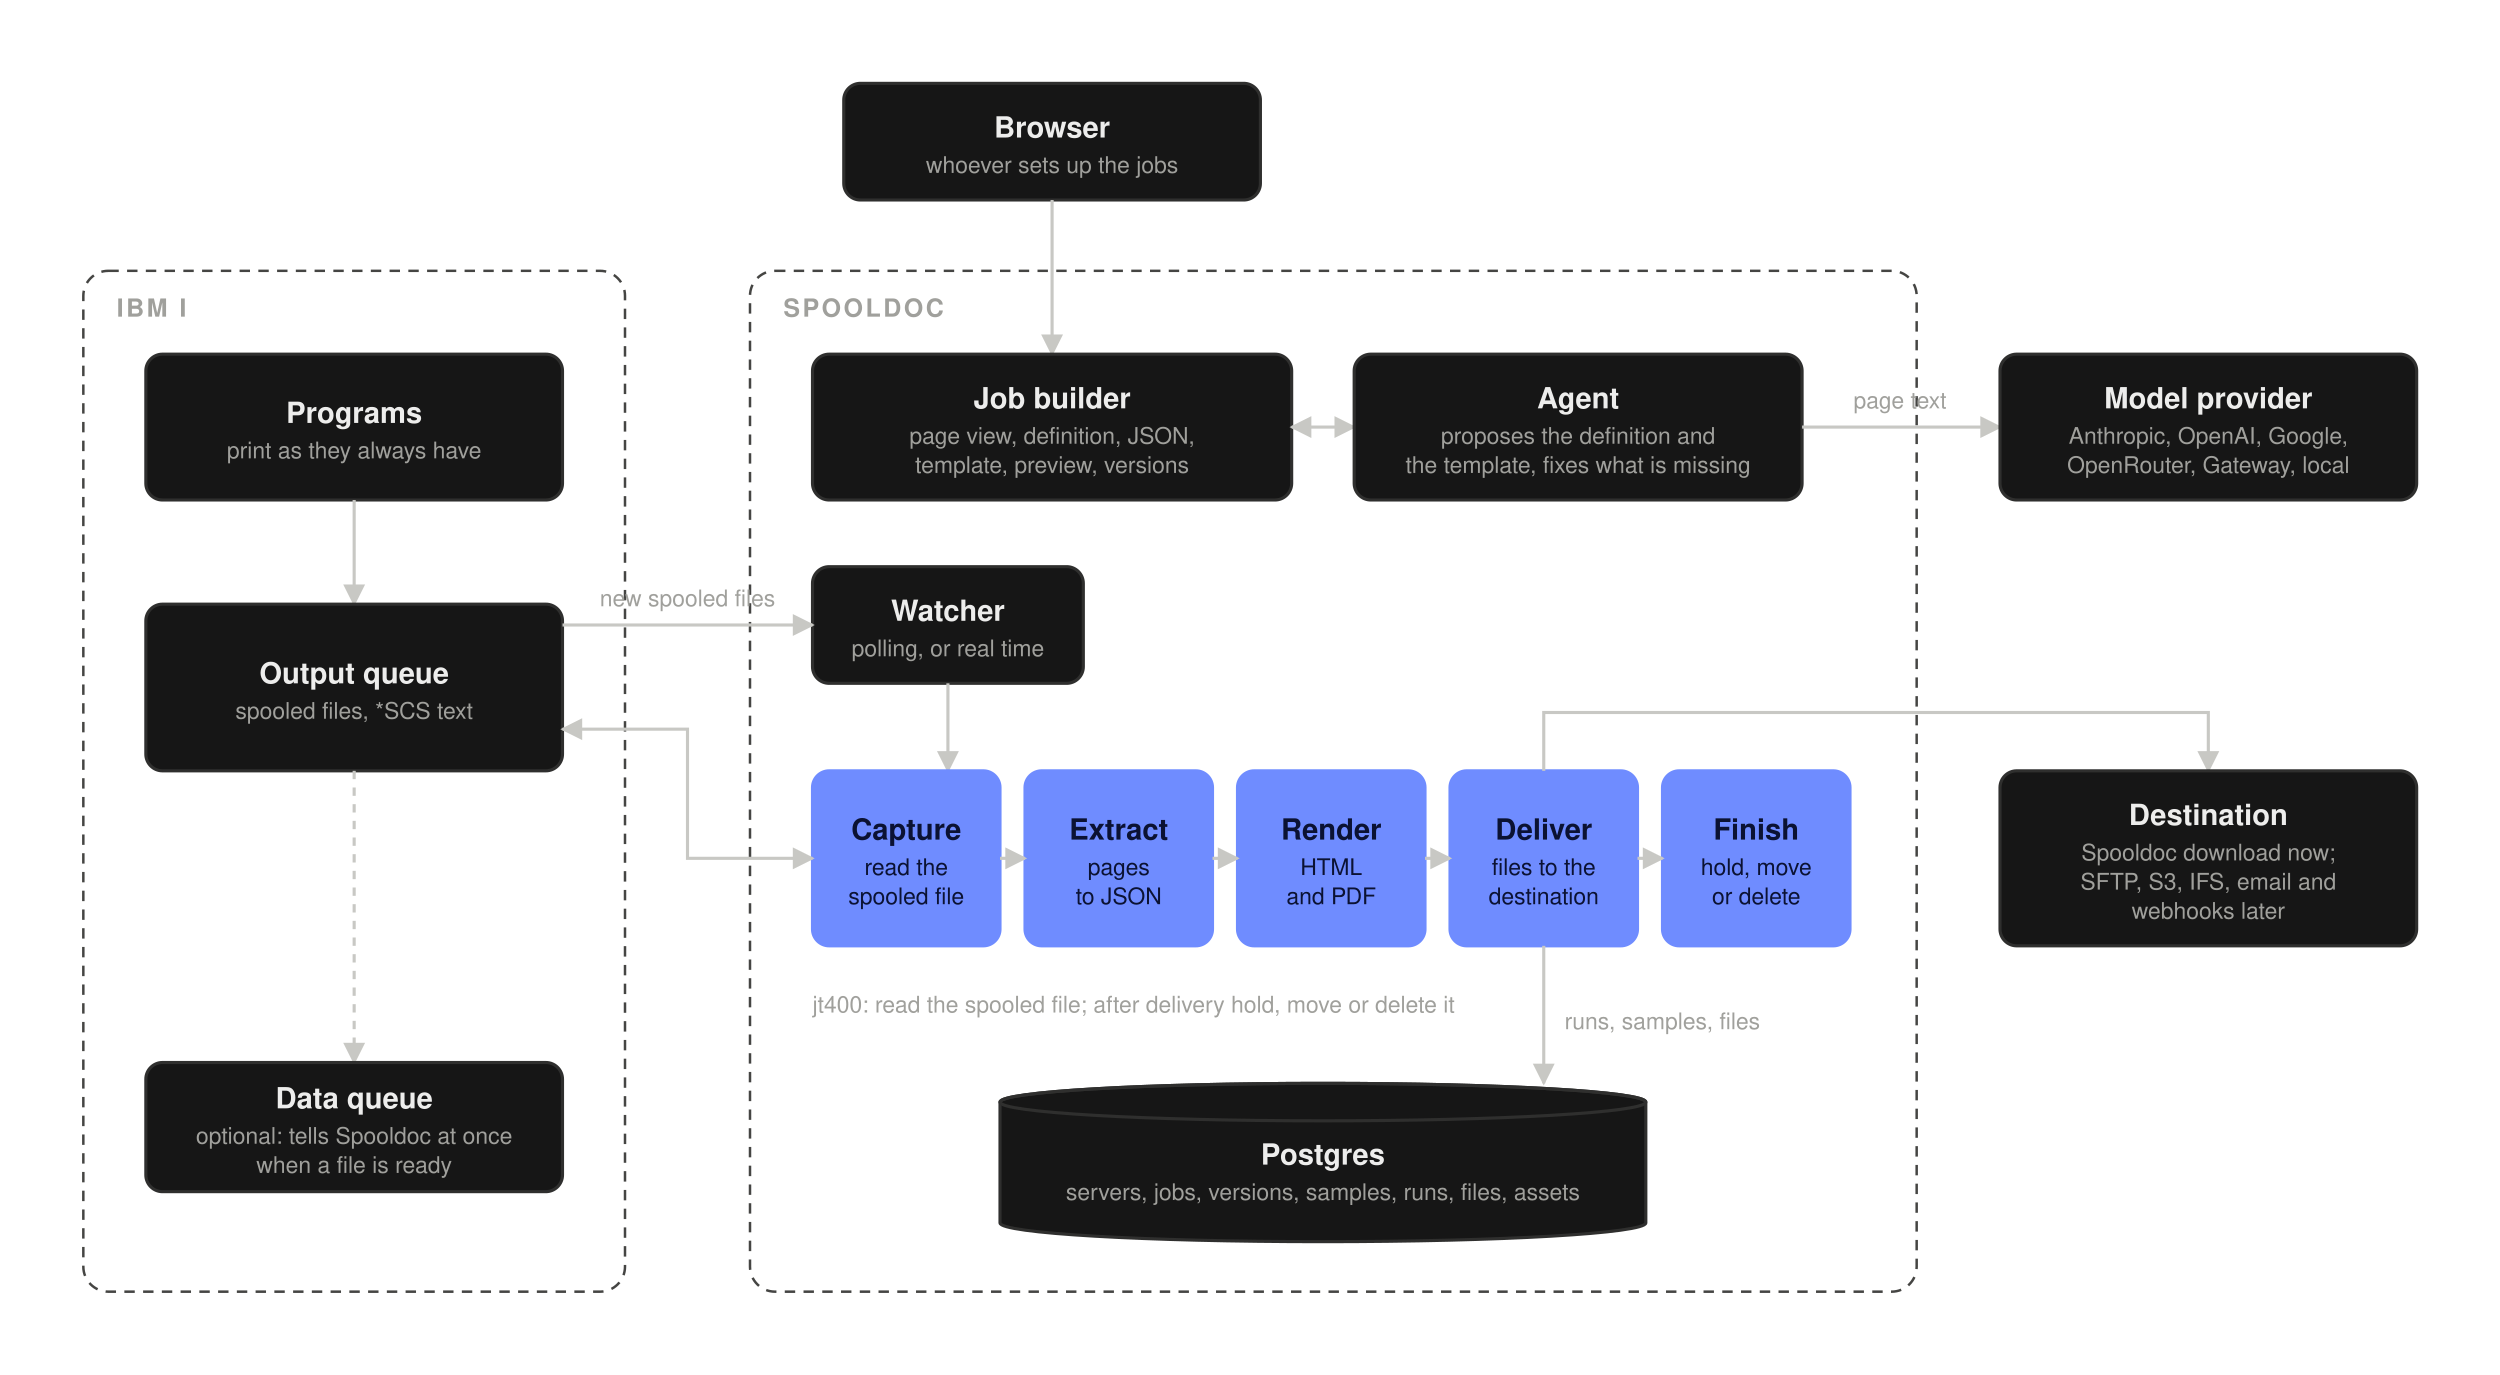
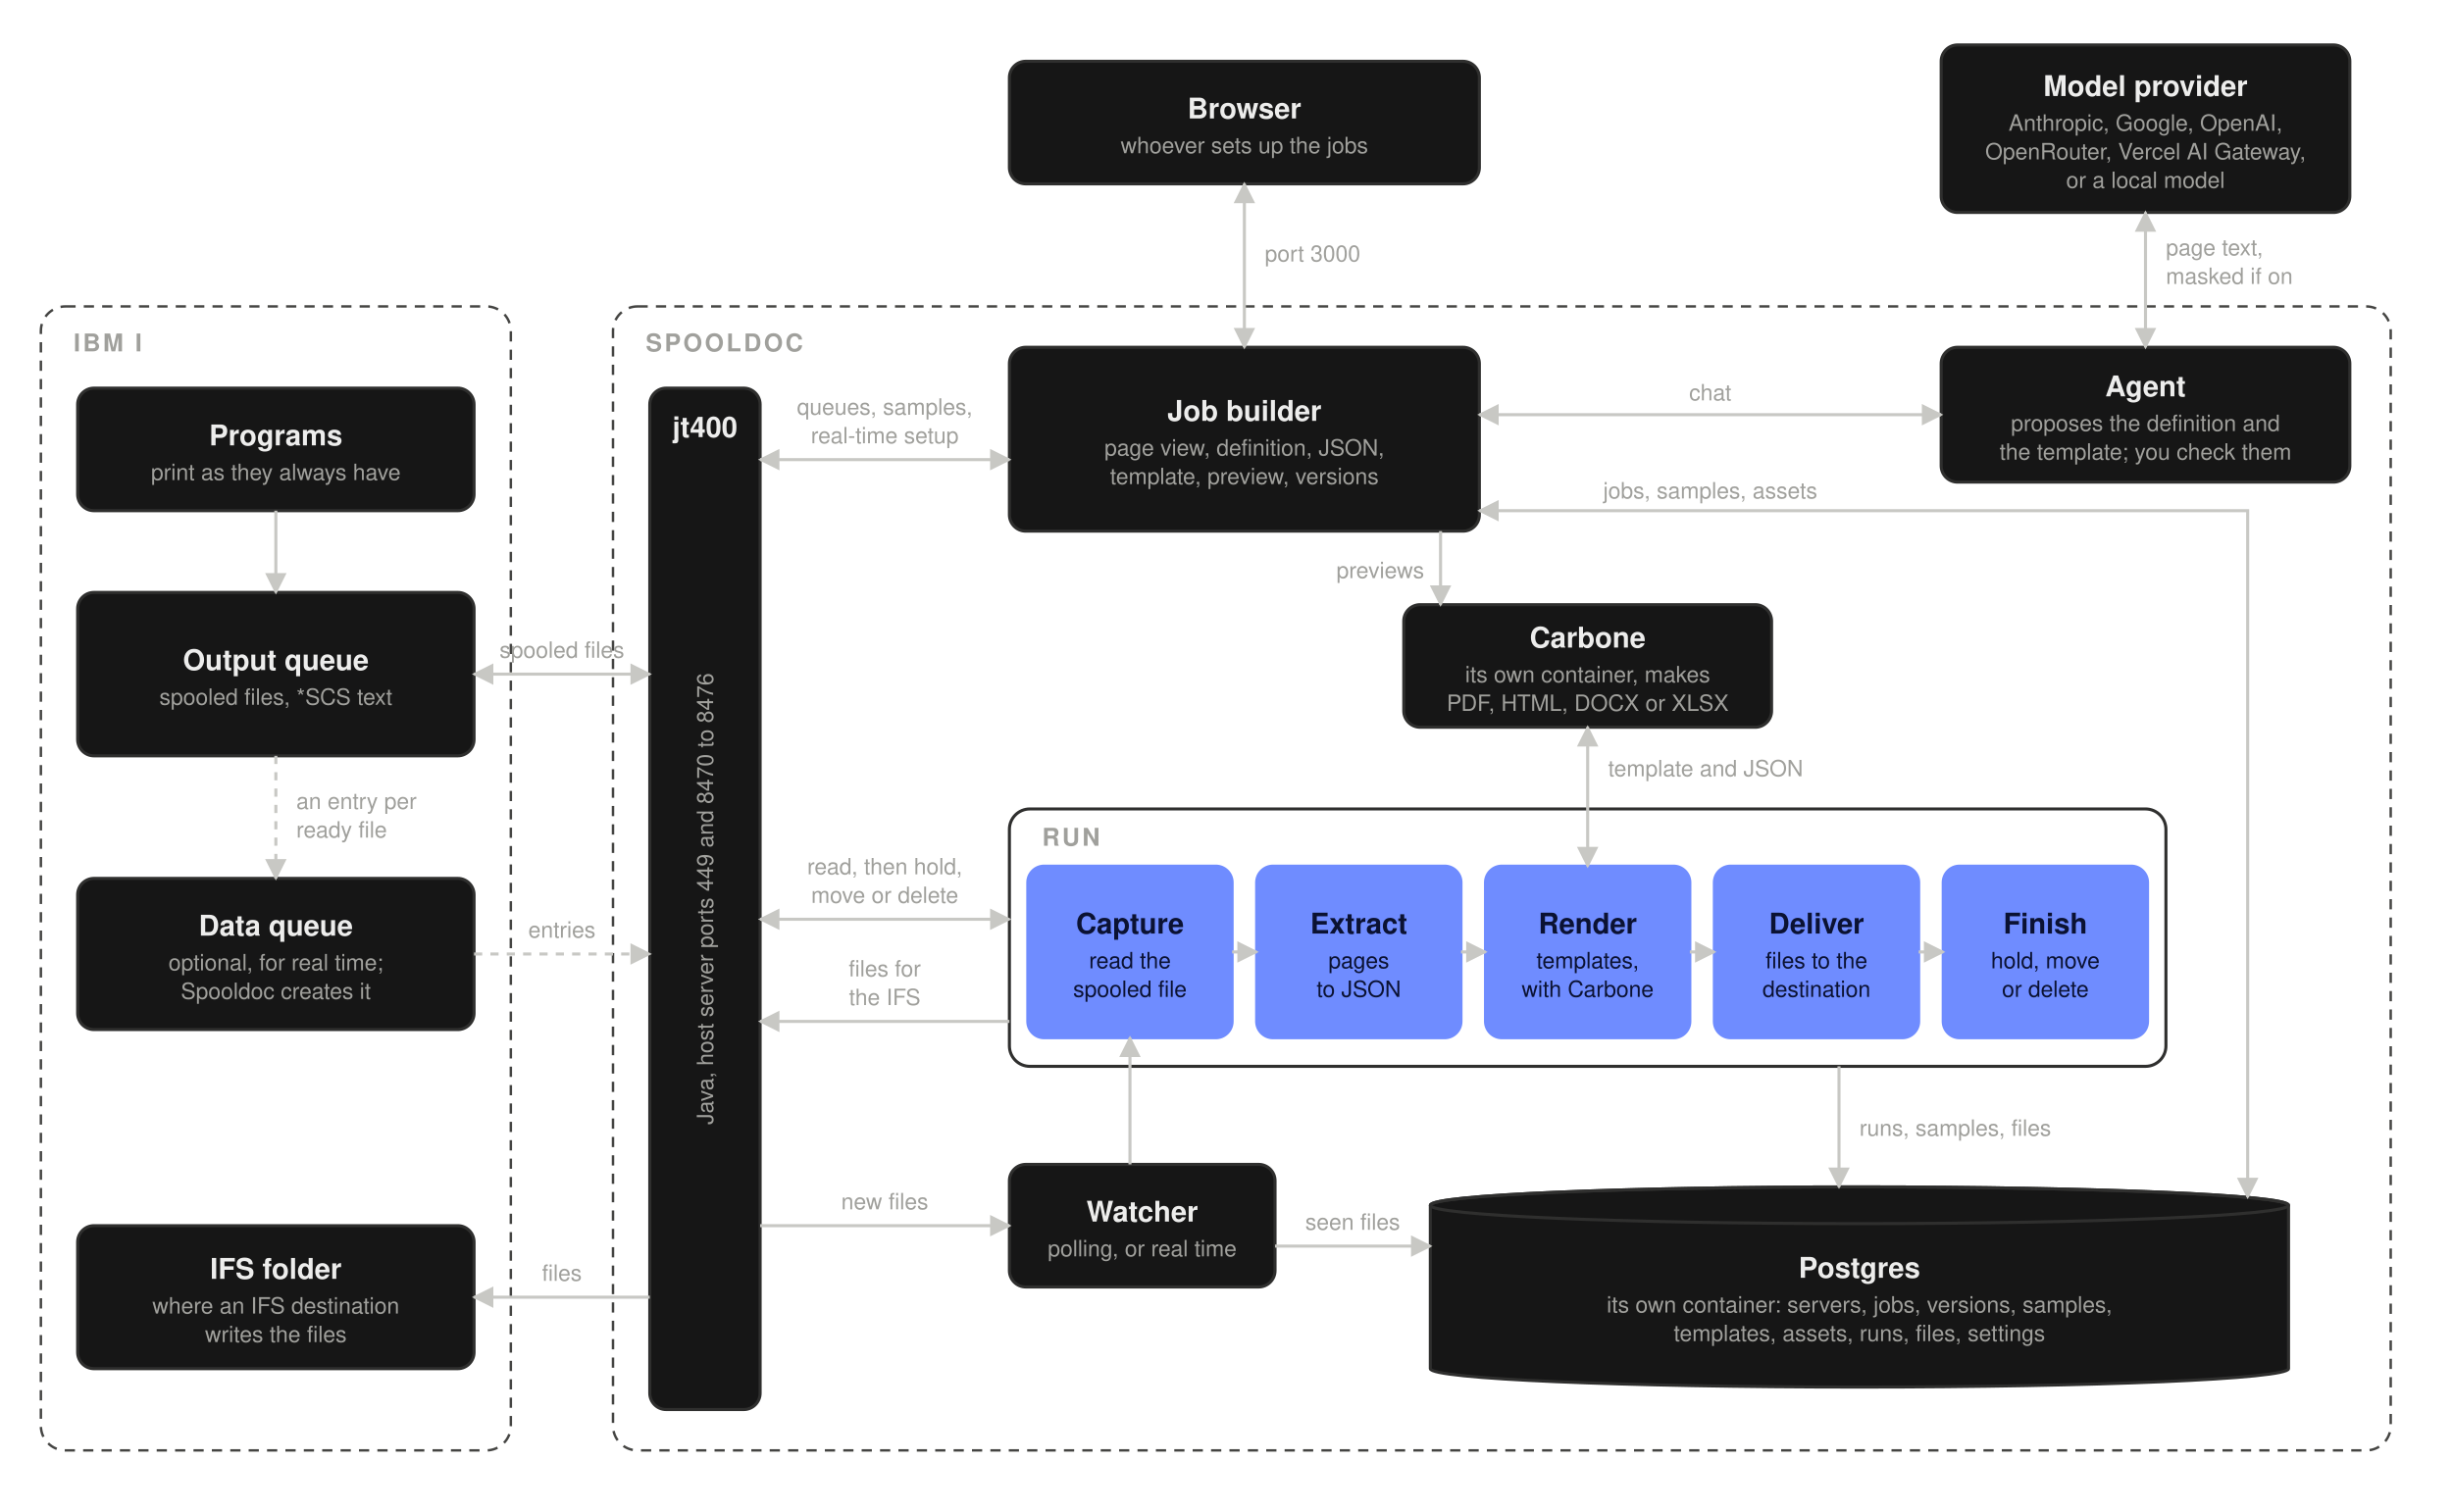
- <svg xmlns="http://www.w3.org/2000/svg" width="1200" height="660" viewBox="0 0 1200 660" font-family="ui-sans-serif, -apple-system, 'Segoe UI', Helvetica, Arial, sans-serif" role="img" aria-label="Spooldoc architecture">
+ <svg xmlns="http://www.w3.org/2000/svg" width="1200" height="740" viewBox="0 0 1200 740" font-family="ui-sans-serif, -apple-system, 'Segoe UI', Helvetica, Arial, sans-serif" role="img" aria-label="Spooldoc architecture">
  <defs>
    <marker id="head" viewBox="0 0 10 10" refX="9" refY="5" markerWidth="7" markerHeight="7" orient="auto-start-reverse">
      <path d="M0 0 L10 5 L0 10 z" fill="#c8c8c4" />
    </marker>
  </defs>
-   <rect x="40" y="130" width="260" height="490" rx="12" fill="none" stroke="#454543" stroke-width="1.2" stroke-dasharray="5 4" />
-   <text x="56" y="152" font-size="12" font-weight="600" letter-spacing="1.2" fill="#a0a09c">IBM I</text>
-   <rect x="360" y="130" width="560" height="490" rx="12" fill="none" stroke="#454543" stroke-width="1.2" stroke-dasharray="5 4" />
-   <text x="376" y="152" font-size="12" font-weight="600" letter-spacing="1.2" fill="#a0a09c">SPOOLDOC</text>
-   <rect x="70" y="170" width="200" height="70" rx="8" fill="#161616" stroke="#2f2f2e" stroke-width="1.5" />
-   <text x="170.0" y="203.0" text-anchor="middle" font-size="14" font-weight="600" fill="#ededec">Programs</text>
-   <text x="170.0" y="220.0" text-anchor="middle" font-size="11" fill="#a0a09c">print as they always have</text>
-   <path d="M170 240 V290" fill="none" stroke="#c8c8c4" stroke-width="1.5" marker-end="url(#head)" />
-   <rect x="70" y="290" width="200" height="80" rx="8" fill="#161616" stroke="#2f2f2e" stroke-width="1.5" />
-   <text x="170.0" y="328.0" text-anchor="middle" font-size="14" font-weight="600" fill="#ededec">Output queue</text>
-   <text x="170.0" y="345.0" text-anchor="middle" font-size="11" fill="#a0a09c">spooled files, *SCS text</text>
-   <path d="M170 370 V510" fill="none" stroke="#c8c8c4" stroke-width="1.5" stroke-dasharray="4 4" marker-end="url(#head)" />
-   <rect x="70" y="510" width="200" height="62" rx="8" fill="#161616" stroke="#2f2f2e" stroke-width="1.5" />
-   <text x="170.0" y="532.0" text-anchor="middle" font-size="14" font-weight="600" fill="#ededec">Data queue</text>
-   <text x="170.0" y="549.0" text-anchor="middle" font-size="11" fill="#a0a09c">optional: tells Spooldoc at once</text>
-   <text x="170.0" y="563.0" text-anchor="middle" font-size="11" fill="#a0a09c">when a file is ready</text>
-   <rect x="405" y="40" width="200" height="56" rx="8" fill="#161616" stroke="#2f2f2e" stroke-width="1.5" />
-   <text x="505.0" y="66.0" text-anchor="middle" font-size="14" font-weight="600" fill="#ededec">Browser</text>
-   <text x="505.0" y="83.0" text-anchor="middle" font-size="11" fill="#a0a09c">whoever sets up the jobs</text>
-   <path d="M505 96 V170" fill="none" stroke="#c8c8c4" stroke-width="1.5" marker-end="url(#head)" />
-   <rect x="390" y="170" width="230" height="70" rx="8" fill="#161616" stroke="#2f2f2e" stroke-width="1.5" />
-   <text x="505.0" y="196.0" text-anchor="middle" font-size="14" font-weight="600" fill="#ededec">Job builder</text>
-   <text x="505.0" y="213.0" text-anchor="middle" font-size="11" fill="#a0a09c">page view, definition, JSON,</text>
-   <text x="505.0" y="227.0" text-anchor="middle" font-size="11" fill="#a0a09c">template, preview, versions</text>
-   <path d="M620 205 H650" fill="none" stroke="#c8c8c4" stroke-width="1.5" marker-end="url(#head)" marker-start="url(#head)" />
-   <rect x="650" y="170" width="215" height="70" rx="8" fill="#161616" stroke="#2f2f2e" stroke-width="1.5" />
-   <text x="757.5" y="196.0" text-anchor="middle" font-size="14" font-weight="600" fill="#ededec">Agent</text>
-   <text x="757.5" y="213.0" text-anchor="middle" font-size="11" fill="#a0a09c">proposes the definition and</text>
-   <text x="757.5" y="227.0" text-anchor="middle" font-size="11" fill="#a0a09c">the template, fixes what is missing</text>
-   <path d="M865 205 H960" fill="none" stroke="#c8c8c4" stroke-width="1.5" marker-end="url(#head)" />
-   <text x="912" y="196" text-anchor="middle" font-size="11" fill="#a0a09c">page text</text>
-   <rect x="960" y="170" width="200" height="70" rx="8" fill="#161616" stroke="#2f2f2e" stroke-width="1.5" />
-   <text x="1060.0" y="196.0" text-anchor="middle" font-size="14" font-weight="600" fill="#ededec">Model provider</text>
-   <text x="1060.0" y="213.0" text-anchor="middle" font-size="11" fill="#a0a09c">Anthropic, OpenAI, Google,</text>
-   <text x="1060.0" y="227.0" text-anchor="middle" font-size="11" fill="#a0a09c">OpenRouter, Gateway, local</text>
-   <rect x="390" y="272" width="130" height="56" rx="8" fill="#161616" stroke="#2f2f2e" stroke-width="1.5" />
-   <text x="455.0" y="298.0" text-anchor="middle" font-size="14" font-weight="600" fill="#ededec">Watcher</text>
-   <text x="455.0" y="315.0" text-anchor="middle" font-size="11" fill="#a0a09c">polling, or real time</text>
-   <path d="M455 328 V370" fill="none" stroke="#c8c8c4" stroke-width="1.5" marker-end="url(#head)" />
-   <rect x="390" y="370" width="90" height="84" rx="8" fill="#6f8cff" stroke="#6f8cff" stroke-width="1.5" />
-   <text x="435.0" y="403.0" text-anchor="middle" font-size="14" font-weight="600" fill="#0b1233">Capture</text>
-   <text x="435.0" y="420.0" text-anchor="middle" font-size="11" fill="#0b1233">read the</text>
-   <text x="435.0" y="434.0" text-anchor="middle" font-size="11" fill="#0b1233">spooled file</text>
-   <rect x="492" y="370" width="90" height="84" rx="8" fill="#6f8cff" stroke="#6f8cff" stroke-width="1.5" />
-   <text x="537.0" y="403.0" text-anchor="middle" font-size="14" font-weight="600" fill="#0b1233">Extract</text>
-   <text x="537.0" y="420.0" text-anchor="middle" font-size="11" fill="#0b1233">pages</text>
-   <text x="537.0" y="434.0" text-anchor="middle" font-size="11" fill="#0b1233">to JSON</text>
-   <rect x="594" y="370" width="90" height="84" rx="8" fill="#6f8cff" stroke="#6f8cff" stroke-width="1.5" />
-   <text x="639.0" y="403.0" text-anchor="middle" font-size="14" font-weight="600" fill="#0b1233">Render</text>
-   <text x="639.0" y="420.0" text-anchor="middle" font-size="11" fill="#0b1233">HTML</text>
-   <text x="639.0" y="434.0" text-anchor="middle" font-size="11" fill="#0b1233">and PDF</text>
-   <rect x="696" y="370" width="90" height="84" rx="8" fill="#6f8cff" stroke="#6f8cff" stroke-width="1.5" />
-   <text x="741.0" y="403.0" text-anchor="middle" font-size="14" font-weight="600" fill="#0b1233">Deliver</text>
-   <text x="741.0" y="420.0" text-anchor="middle" font-size="11" fill="#0b1233">files to the</text>
-   <text x="741.0" y="434.0" text-anchor="middle" font-size="11" fill="#0b1233">destination</text>
-   <rect x="798" y="370" width="90" height="84" rx="8" fill="#6f8cff" stroke="#6f8cff" stroke-width="1.5" />
-   <text x="843.0" y="403.0" text-anchor="middle" font-size="14" font-weight="600" fill="#0b1233">Finish</text>
-   <text x="843.0" y="420.0" text-anchor="middle" font-size="11" fill="#0b1233">hold, move</text>
-   <text x="843.0" y="434.0" text-anchor="middle" font-size="11" fill="#0b1233">or delete</text>
-   <path d="M480 412 H492" fill="none" stroke="#c8c8c4" stroke-width="1.5" marker-end="url(#head)" />
-   <path d="M582 412 H594" fill="none" stroke="#c8c8c4" stroke-width="1.5" marker-end="url(#head)" />
-   <path d="M684 412 H696" fill="none" stroke="#c8c8c4" stroke-width="1.5" marker-end="url(#head)" />
-   <path d="M786 412 H798" fill="none" stroke="#c8c8c4" stroke-width="1.5" marker-end="url(#head)" />
-   <path d="M270 300 H390" fill="none" stroke="#c8c8c4" stroke-width="1.5" marker-end="url(#head)" />
-   <text x="330" y="291" text-anchor="middle" font-size="11" fill="#a0a09c">new spooled files</text>
-   <path d="M270 350 H330 V412 H390" fill="none" stroke="#c8c8c4" stroke-width="1.5" marker-end="url(#head)" marker-start="url(#head)" />
-   <text x="390" y="486" font-size="11" fill="#a0a09c">jt400: read the spooled file; after delivery hold, move or delete it</text>
-   <path d="M741 454 V520" fill="none" stroke="#c8c8c4" stroke-width="1.5" marker-end="url(#head)" />
-   <text x="751" y="494" text-anchor="start" font-size="11" fill="#a0a09c">runs, samples, files</text>
-   <path d="M480 529 a155.0 9 0 0 1 310 0 v58 a155.0 9 0 0 1 -310 0 z" fill="#161616" stroke="#2f2f2e" stroke-width="1.5" />
-   <ellipse cx="635.0" cy="529" rx="155.0" ry="9" fill="none" stroke="#2f2f2e" stroke-width="1.5" />
-   <text x="635.0" y="559.0" text-anchor="middle" font-size="14" font-weight="600" fill="#ededec">Postgres</text>
-   <text x="635.0" y="576.0" text-anchor="middle" font-size="11" fill="#a0a09c">servers, jobs, versions, samples, runs, files, assets</text>
-   <path d="M741 370 V342 H1060 V370" fill="none" stroke="#c8c8c4" stroke-width="1.5" marker-end="url(#head)" />
-   <rect x="960" y="370" width="200" height="84" rx="8" fill="#161616" stroke="#2f2f2e" stroke-width="1.5" />
-   <text x="1060.0" y="396.0" text-anchor="middle" font-size="14" font-weight="600" fill="#ededec">Destination</text>
-   <text x="1060.0" y="413.0" text-anchor="middle" font-size="11" fill="#a0a09c">Spooldoc download now;</text>
-   <text x="1060.0" y="427.0" text-anchor="middle" font-size="11" fill="#a0a09c">SFTP, S3, IFS, email and</text>
-   <text x="1060.0" y="441.0" text-anchor="middle" font-size="11" fill="#a0a09c">webhooks later</text>
+   <rect x="494" y="30" width="230" height="60" rx="8" fill="#161616" stroke="#2f2f2e" stroke-width="1.5" />
+   <text x="609" y="58" text-anchor="middle" font-size="14" font-weight="600" fill="#ededec">Browser</text>
+   <text x="609" y="75" text-anchor="middle" font-size="11" fill="#a0a09c">whoever sets up the jobs</text>
+   <rect x="950" y="22" width="200" height="82" rx="8" fill="#161616" stroke="#2f2f2e" stroke-width="1.5" />
+   <text x="1050" y="47" text-anchor="middle" font-size="14" font-weight="600" fill="#ededec">Model provider</text>
+   <text x="1050" y="64" text-anchor="middle" font-size="11" fill="#a0a09c">Anthropic, Google, OpenAI,</text>
+   <text x="1050" y="78" text-anchor="middle" font-size="11" fill="#a0a09c">OpenRouter, Vercel AI Gateway,</text>
+   <text x="1050" y="92" text-anchor="middle" font-size="11" fill="#a0a09c">or a local model</text>
+   <rect x="20" y="150" width="230" height="560" rx="12" fill="none" stroke="#454543" stroke-width="1.2" stroke-dasharray="5 4" />
+   <text x="36" y="172" font-size="12" font-weight="600" fill="#a0a09c" letter-spacing="1.2">IBM I</text>
+   <rect x="38" y="190" width="194" height="60" rx="8" fill="#161616" stroke="#2f2f2e" stroke-width="1.5" />
+   <text x="135" y="218" text-anchor="middle" font-size="14" font-weight="600" fill="#ededec">Programs</text>
+   <text x="135" y="235" text-anchor="middle" font-size="11" fill="#a0a09c">print as they always have</text>
+   <rect x="38" y="290" width="194" height="80" rx="8" fill="#161616" stroke="#2f2f2e" stroke-width="1.5" />
+   <text x="135" y="328" text-anchor="middle" font-size="14" font-weight="600" fill="#ededec">Output queue</text>
+   <text x="135" y="345" text-anchor="middle" font-size="11" fill="#a0a09c">spooled files, *SCS text</text>
+   <rect x="38" y="430" width="194" height="74" rx="8" fill="#161616" stroke="#2f2f2e" stroke-width="1.5" />
+   <text x="135" y="458" text-anchor="middle" font-size="14" font-weight="600" fill="#ededec">Data queue</text>
+   <text x="135" y="475" text-anchor="middle" font-size="11" fill="#a0a09c">optional, for real time;</text>
+   <text x="135" y="489" text-anchor="middle" font-size="11" fill="#a0a09c">Spooldoc creates it</text>
+   <rect x="38" y="600" width="194" height="70" rx="8" fill="#161616" stroke="#2f2f2e" stroke-width="1.5" />
+   <text x="135" y="626" text-anchor="middle" font-size="14" font-weight="600" fill="#ededec">IFS folder</text>
+   <text x="135" y="643" text-anchor="middle" font-size="11" fill="#a0a09c">where an IFS destination</text>
+   <text x="135" y="657" text-anchor="middle" font-size="11" fill="#a0a09c">writes the files</text>
+   <path d="M135 250 L135 290" fill="none" stroke="#c8c8c4" stroke-width="1.5" marker-end="url(#head)" />
+   <path d="M135 370 L135 430" fill="none" stroke="#c8c8c4" stroke-width="1.5" stroke-dasharray="4 4" marker-end="url(#head)" />
+   <text x="145" y="396" font-size="11" fill="#a0a09c">an entry per</text>
+   <text x="145" y="410" font-size="11" fill="#a0a09c">ready file</text>
+   <rect x="300" y="150" width="870" height="560" rx="12" fill="none" stroke="#454543" stroke-width="1.2" stroke-dasharray="5 4" />
+   <text x="316" y="172" font-size="12" font-weight="600" fill="#a0a09c" letter-spacing="1.2">SPOOLDOC</text>
+   <rect x="318" y="190" width="54" height="500" rx="8" fill="#161616" stroke="#2f2f2e" stroke-width="1.5" />
+   <text x="345" y="214" text-anchor="middle" font-size="14" font-weight="600" fill="#ededec">jt400</text>
+   <text x="349" y="440" text-anchor="middle" font-size="11" fill="#a0a09c" transform="rotate(-90 349 440)">Java, host server ports 449 and 8470 to 8476</text>
+   <rect x="494" y="170" width="230" height="90" rx="8" fill="#161616" stroke="#2f2f2e" stroke-width="1.5" />
+   <text x="609" y="206" text-anchor="middle" font-size="14" font-weight="600" fill="#ededec">Job builder</text>
+   <text x="609" y="223" text-anchor="middle" font-size="11" fill="#a0a09c">page view, definition, JSON,</text>
+   <text x="609" y="237" text-anchor="middle" font-size="11" fill="#a0a09c">template, preview, versions</text>
+   <rect x="950" y="170" width="200" height="66" rx="8" fill="#161616" stroke="#2f2f2e" stroke-width="1.5" />
+   <text x="1050" y="194" text-anchor="middle" font-size="14" font-weight="600" fill="#ededec">Agent</text>
+   <text x="1050" y="211" text-anchor="middle" font-size="11" fill="#a0a09c">proposes the definition and</text>
+   <text x="1050" y="225" text-anchor="middle" font-size="11" fill="#a0a09c">the template; you check them</text>
+   <rect x="687" y="296" width="180" height="60" rx="8" fill="#161616" stroke="#2f2f2e" stroke-width="1.5" />
+   <text x="777" y="317" text-anchor="middle" font-size="14" font-weight="600" fill="#ededec">Carbone</text>
+   <text x="777" y="334" text-anchor="middle" font-size="11" fill="#a0a09c">its own container, makes</text>
+   <text x="777" y="348" text-anchor="middle" font-size="11" fill="#a0a09c">PDF, HTML, DOCX or XLSX</text>
+   <rect x="494" y="570" width="130" height="60" rx="8" fill="#161616" stroke="#2f2f2e" stroke-width="1.5" />
+   <text x="559" y="598" text-anchor="middle" font-size="14" font-weight="600" fill="#ededec">Watcher</text>
+   <text x="559" y="615" text-anchor="middle" font-size="11" fill="#a0a09c">polling, or real time</text>
+   <path d="M700 590 a210 9 0 0 1 420 0 v80 a210 9 0 0 1 -420 0 z" fill="#161616" stroke="#2f2f2e" stroke-width="1.5" />
+   <ellipse cx="910" cy="590" rx="210" ry="9" fill="none" stroke="#2f2f2e" stroke-width="1.5" />
+   <text x="910" y="625.5" text-anchor="middle" font-size="14" font-weight="600" fill="#ededec">Postgres</text>
+   <text x="910" y="642.5" text-anchor="middle" font-size="11" fill="#a0a09c">its own container: servers, jobs, versions, samples,</text>
+   <text x="910" y="656.5" text-anchor="middle" font-size="11" fill="#a0a09c">templates, assets, runs, files, settings</text>
+   <rect x="494" y="396" width="566" height="126" rx="10" fill="none" stroke="#2f2f2e" stroke-width="1.5" />
+   <text x="510" y="414" font-size="12" font-weight="600" fill="#a0a09c" letter-spacing="1.2">RUN</text>
+   <rect x="503" y="424" width="100" height="84" rx="8" fill="#6f8cff" stroke="#6f8cff" stroke-width="1.5" />
+   <text x="553" y="457" text-anchor="middle" font-size="14" font-weight="600" fill="#0b1233">Capture</text>
+   <text x="553" y="474" text-anchor="middle" font-size="11" fill="#0b1233">read the</text>
+   <text x="553" y="488" text-anchor="middle" font-size="11" fill="#0b1233">spooled file</text>
+   <rect x="615" y="424" width="100" height="84" rx="8" fill="#6f8cff" stroke="#6f8cff" stroke-width="1.5" />
+   <text x="665" y="457" text-anchor="middle" font-size="14" font-weight="600" fill="#0b1233">Extract</text>
+   <text x="665" y="474" text-anchor="middle" font-size="11" fill="#0b1233">pages</text>
+   <text x="665" y="488" text-anchor="middle" font-size="11" fill="#0b1233">to JSON</text>
+   <path d="M603 466 L615 466" fill="none" stroke="#c8c8c4" stroke-width="1.5" marker-end="url(#head)" />
+   <rect x="727" y="424" width="100" height="84" rx="8" fill="#6f8cff" stroke="#6f8cff" stroke-width="1.5" />
+   <text x="777" y="457" text-anchor="middle" font-size="14" font-weight="600" fill="#0b1233">Render</text>
+   <text x="777" y="474" text-anchor="middle" font-size="11" fill="#0b1233">templates,</text>
+   <text x="777" y="488" text-anchor="middle" font-size="11" fill="#0b1233">with Carbone</text>
+   <path d="M715 466 L727 466" fill="none" stroke="#c8c8c4" stroke-width="1.5" marker-end="url(#head)" />
+   <rect x="839" y="424" width="100" height="84" rx="8" fill="#6f8cff" stroke="#6f8cff" stroke-width="1.5" />
+   <text x="889" y="457" text-anchor="middle" font-size="14" font-weight="600" fill="#0b1233">Deliver</text>
+   <text x="889" y="474" text-anchor="middle" font-size="11" fill="#0b1233">files to the</text>
+   <text x="889" y="488" text-anchor="middle" font-size="11" fill="#0b1233">destination</text>
+   <path d="M827 466 L839 466" fill="none" stroke="#c8c8c4" stroke-width="1.5" marker-end="url(#head)" />
+   <rect x="951" y="424" width="100" height="84" rx="8" fill="#6f8cff" stroke="#6f8cff" stroke-width="1.5" />
+   <text x="1001" y="457" text-anchor="middle" font-size="14" font-weight="600" fill="#0b1233">Finish</text>
+   <text x="1001" y="474" text-anchor="middle" font-size="11" fill="#0b1233">hold, move</text>
+   <text x="1001" y="488" text-anchor="middle" font-size="11" fill="#0b1233">or delete</text>
+   <path d="M939 466 L951 466" fill="none" stroke="#c8c8c4" stroke-width="1.5" marker-end="url(#head)" />
+   <path d="M609 90 L609 170" fill="none" stroke="#c8c8c4" stroke-width="1.5" marker-end="url(#head)" marker-start="url(#head)" />
+   <text x="619" y="128" font-size="11" fill="#a0a09c">port 3000</text>
+   <path d="M724 203 L950 203" fill="none" stroke="#c8c8c4" stroke-width="1.5" marker-end="url(#head)" marker-start="url(#head)" />
+   <text x="837" y="196" text-anchor="middle" font-size="11" fill="#a0a09c">chat</text>
+   <path d="M1050 104 L1050 170" fill="none" stroke="#c8c8c4" stroke-width="1.5" marker-end="url(#head)" marker-start="url(#head)" />
+   <text x="1060" y="125" font-size="11" fill="#a0a09c">page text,</text>
+   <text x="1060" y="139" font-size="11" fill="#a0a09c">masked if on</text>
+   <path d="M705 260 L705 296" fill="none" stroke="#c8c8c4" stroke-width="1.5" marker-end="url(#head)" />
+   <text x="697" y="283" text-anchor="end" font-size="11" fill="#a0a09c">previews</text>
+   <path d="M724 250 L1100 250 L1100 586" fill="none" stroke="#c8c8c4" stroke-width="1.5" marker-end="url(#head)" marker-start="url(#head)" />
+   <text x="837" y="244" text-anchor="middle" font-size="11" fill="#a0a09c">jobs, samples, assets</text>
+   <path d="M777 356 L777 424" fill="none" stroke="#c8c8c4" stroke-width="1.5" marker-end="url(#head)" marker-start="url(#head)" />
+   <text x="787" y="380" font-size="11" fill="#a0a09c">template and JSON</text>
+   <path d="M900 522 L900 581" fill="none" stroke="#c8c8c4" stroke-width="1.5" marker-end="url(#head)" />
+   <text x="910" y="556" font-size="11" fill="#a0a09c">runs, samples, files</text>
+   <path d="M553 570 L553 508" fill="none" stroke="#c8c8c4" stroke-width="1.5" marker-end="url(#head)" />
+   <path d="M624 610 L700 610" fill="none" stroke="#c8c8c4" stroke-width="1.5" marker-end="url(#head)" />
+   <text x="662" y="602" text-anchor="middle" font-size="11" fill="#a0a09c">seen files</text>
+   <path d="M232 330 L318 330" fill="none" stroke="#c8c8c4" stroke-width="1.5" marker-end="url(#head)" marker-start="url(#head)" />
+   <text x="275" y="322" text-anchor="middle" font-size="11" fill="#a0a09c">spooled files</text>
+   <path d="M232 467 L318 467" fill="none" stroke="#c8c8c4" stroke-width="1.5" stroke-dasharray="4 4" marker-end="url(#head)" />
+   <text x="275" y="459" text-anchor="middle" font-size="11" fill="#a0a09c">entries</text>
+   <path d="M318 635 L232 635" fill="none" stroke="#c8c8c4" stroke-width="1.5" marker-end="url(#head)" />
+   <text x="275" y="627" text-anchor="middle" font-size="11" fill="#a0a09c">files</text>
+   <path d="M372 225 L494 225" fill="none" stroke="#c8c8c4" stroke-width="1.5" marker-end="url(#head)" marker-start="url(#head)" />
+   <text x="433" y="203" text-anchor="middle" font-size="11" fill="#a0a09c">queues, samples,</text>
+   <text x="433" y="217" text-anchor="middle" font-size="11" fill="#a0a09c">real-time setup</text>
+   <path d="M372 450 L494 450" fill="none" stroke="#c8c8c4" stroke-width="1.5" marker-end="url(#head)" marker-start="url(#head)" />
+   <text x="433" y="428" text-anchor="middle" font-size="11" fill="#a0a09c">read, then hold,</text>
+   <text x="433" y="442" text-anchor="middle" font-size="11" fill="#a0a09c">move or delete</text>
+   <path d="M494 500 L372 500" fill="none" stroke="#c8c8c4" stroke-width="1.5" marker-end="url(#head)" />
+   <text x="433" y="478" text-anchor="middle" font-size="11" fill="#a0a09c">files for</text>
+   <text x="433" y="492" text-anchor="middle" font-size="11" fill="#a0a09c">the IFS</text>
+   <path d="M372 600 L494 600" fill="none" stroke="#c8c8c4" stroke-width="1.5" marker-end="url(#head)" />
+   <text x="433" y="592" text-anchor="middle" font-size="11" fill="#a0a09c">new files</text>
</svg>
